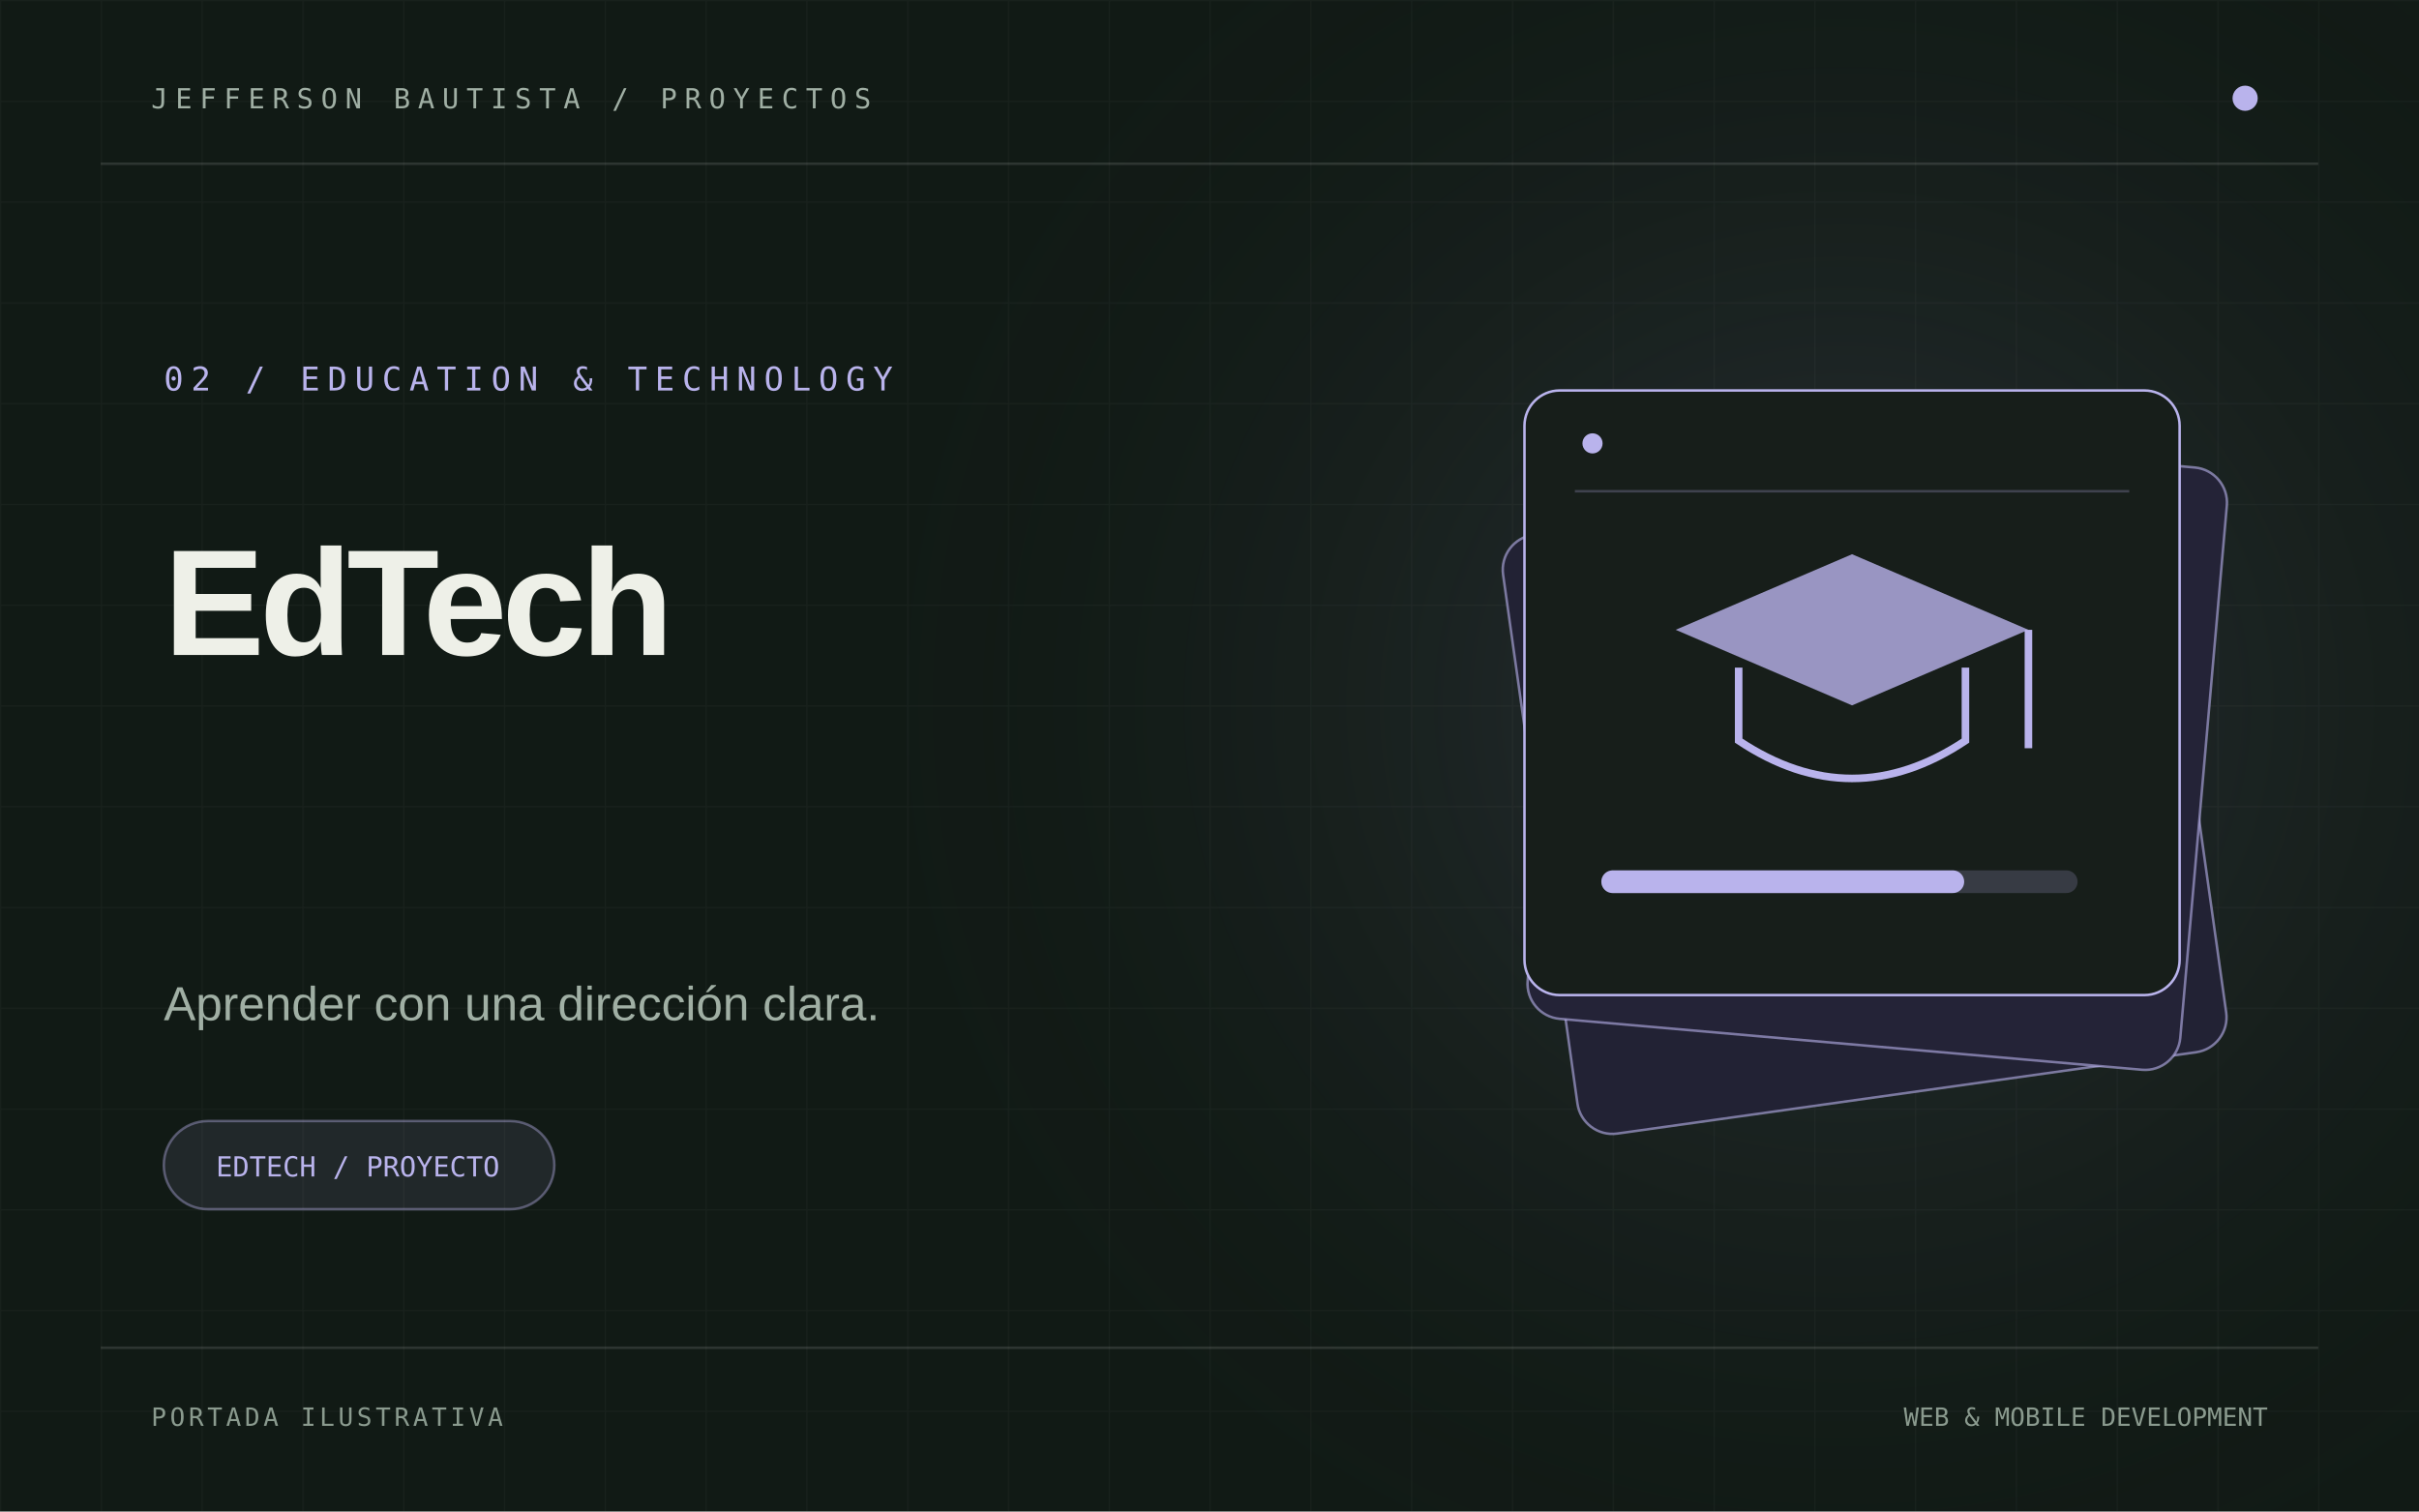
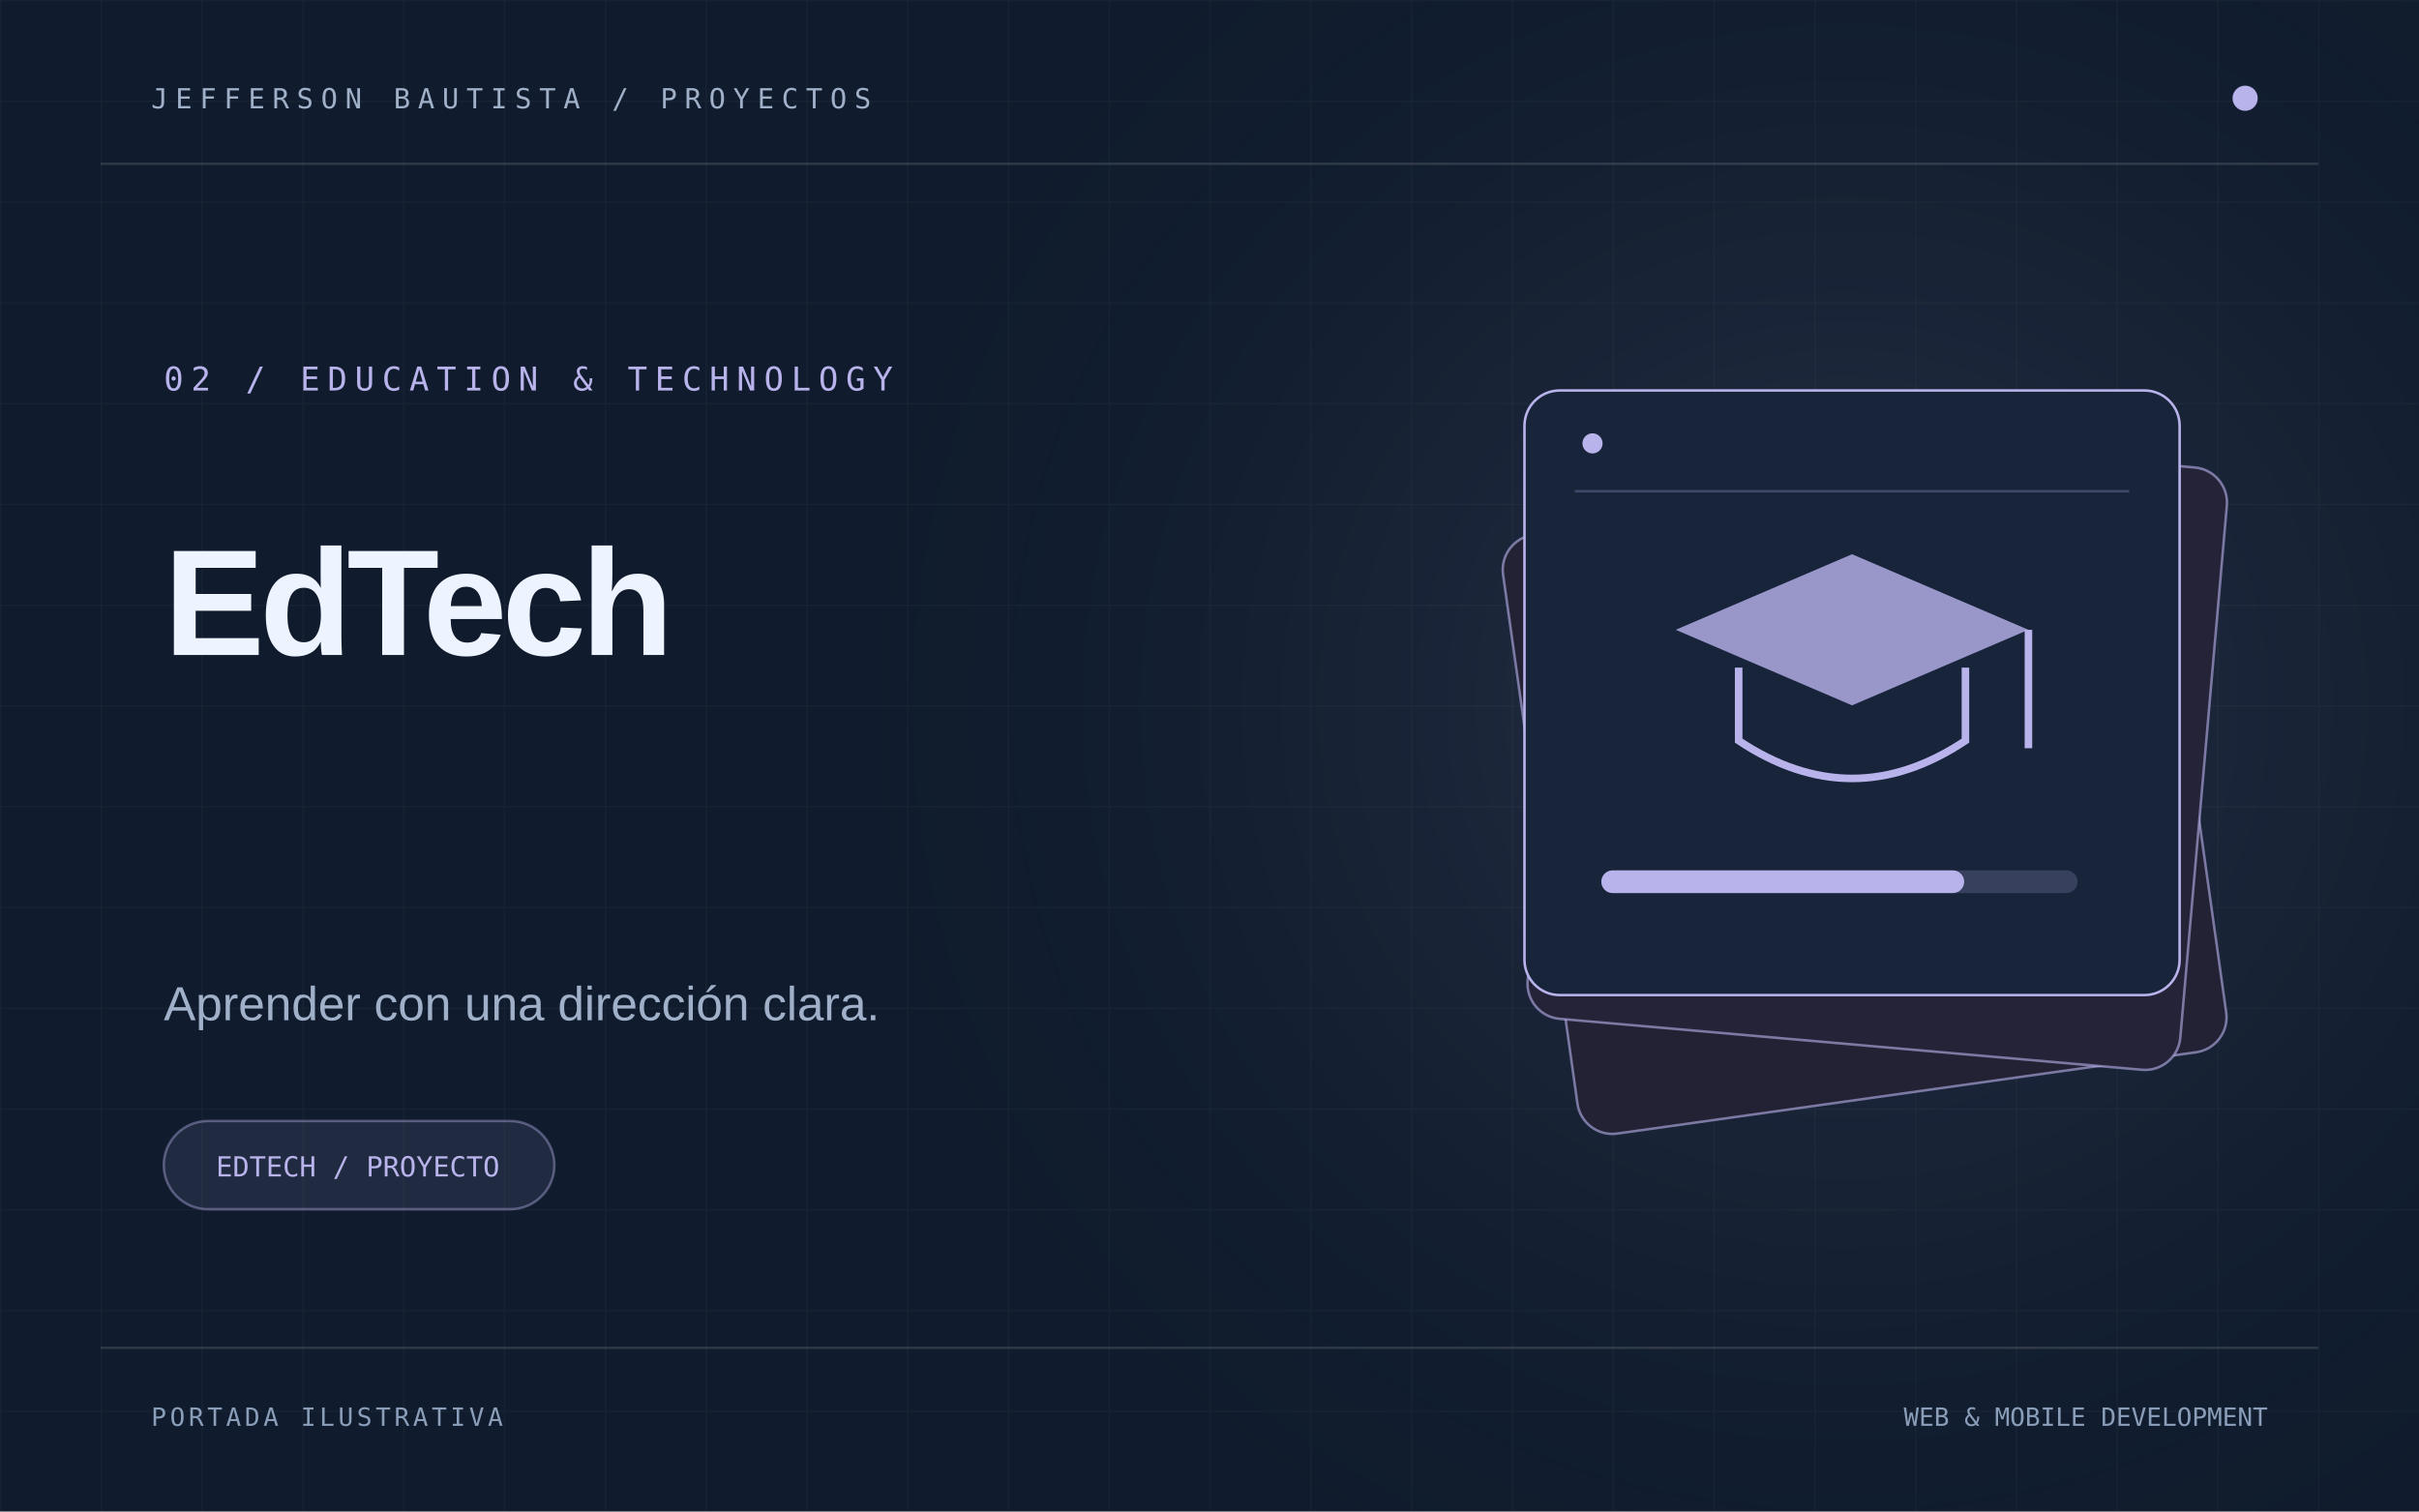
<svg xmlns="http://www.w3.org/2000/svg" width="960" height="600" viewBox="0 0 960 600">
  <defs>
    <radialGradient id="wash">
      <stop stop-color="#b9b3ec" stop-opacity=".16" />
-       <stop offset="1" stop-color="#101713" stop-opacity="0" />
+       <stop offset="1" stop-color="#0c1423" stop-opacity="0" />
    </radialGradient>
    <pattern id="grid" width="40" height="40" patternUnits="userSpaceOnUse">
      <path d="M40 0H0V40" stroke="#ffffff" stroke-opacity=".035" fill="none" />
    </pattern>
  </defs>
-   <rect width="960" height="600" fill="#111a15" />
+   <rect width="960" height="600" fill="#101c2d" />
  <rect width="960" height="600" fill="url(#grid)" />
  <ellipse cx="730" cy="280" rx="400" ry="390" fill="url(#wash)" />
  <path d="M40 65H920M40 535H920" stroke="#ffffff" stroke-opacity=".12" />
-   <text x="60" y="43" fill="#a0afa4" font-size="11" font-family="monospace" letter-spacing="3">JEFFERSON BAUTISTA / PROYECTOS</text>
+   <text x="60" y="43" fill="#a0b0c8" font-size="11" font-family="monospace" letter-spacing="3">JEFFERSON BAUTISTA / PROYECTOS</text>
  <circle cx="891" cy="39" r="5" fill="#b9b3ec" />
  <text x="65" y="155" fill="#b9b3ec" font-size="13" font-family="monospace" letter-spacing="3">02 / EDUCATION &amp; TECHNOLOGY</text>
-   <text x="62" y="260" fill="#eef0e8" font-family="Arial,sans-serif" font-size="60" font-weight="bold" letter-spacing="-2">
+   <text x="62" y="260" fill="#edf3ff" font-family="Arial,sans-serif" font-size="60" font-weight="bold" letter-spacing="-2">
    <tspan x="65" dy="0">EdTech</tspan>
  </text>
-   <text x="65" y="405" fill="#a0afa4" font-family="Arial,sans-serif" font-size="19">Aprender con una dirección clara.</text>
+   <text x="65" y="405" fill="#a0b0c8" font-family="Arial,sans-serif" font-size="19">Aprender con una dirección clara.</text>
  <rect x="65" y="445" width="155" height="35" rx="17.5" fill="#b9b3ec" fill-opacity=".1" stroke="#b9b3ec" stroke-opacity=".4" />
  <text x="142" y="467" fill="#b9b3ec" font-size="11" font-family="monospace" text-anchor="middle">EDTECH / PROYECTO</text>
  <g transform="translate(610 140)">
    <rect x="0" y="55" width="260" height="240" rx="14" fill="#222234" stroke="#b9b3ec" stroke-opacity=".6" transform="rotate(-8 130 175)" />
    <rect x="5" y="35" width="260" height="240" rx="14" fill="#242337" stroke="#b9b3ec" stroke-opacity=".6" transform="rotate(5 135 155)" />
-     <rect x="-5" y="15" width="260" height="240" rx="14" fill="#171e1a" stroke="#b9b3ec" />
+     <rect x="-5" y="15" width="260" height="240" rx="14" fill="#17243a" stroke="#b9b3ec" />
    <path d="M15 55H235" stroke="#b9b3ec" stroke-opacity=".25" />
    <circle cx="22" cy="36" r="4" fill="#b9b3ec" />
    <path d="M55 110L125 80L195 110L125 140Z" fill="#b9b3ec" fill-opacity=".8" />
    <path d="M80 125V154Q125 184 170 154V125M195 110V157" fill="none" stroke="#b9b3ec" stroke-width="3" />
    <path d="M30 210H210" stroke="#b9b3ec" stroke-opacity=".2" stroke-width="9" stroke-linecap="round" />
    <path d="M30 210H165" stroke="#b9b3ec" stroke-width="9" stroke-linecap="round" />
  </g>
-   <text x="60" y="566" fill="#8a9a8e" font-family="monospace" font-size="10" letter-spacing="1.4">PORTADA ILUSTRATIVA</text>
-   <text x="900" y="566" text-anchor="end" fill="#8a9a8e" font-family="monospace" font-size="10">WEB &amp; MOBILE DEVELOPMENT</text>
+   <text x="60" y="566" fill="#8a9eb9" font-family="monospace" font-size="10" letter-spacing="1.4">PORTADA ILUSTRATIVA</text>
+   <text x="900" y="566" text-anchor="end" fill="#8a9eb9" font-family="monospace" font-size="10">WEB &amp; MOBILE DEVELOPMENT</text>
</svg>
